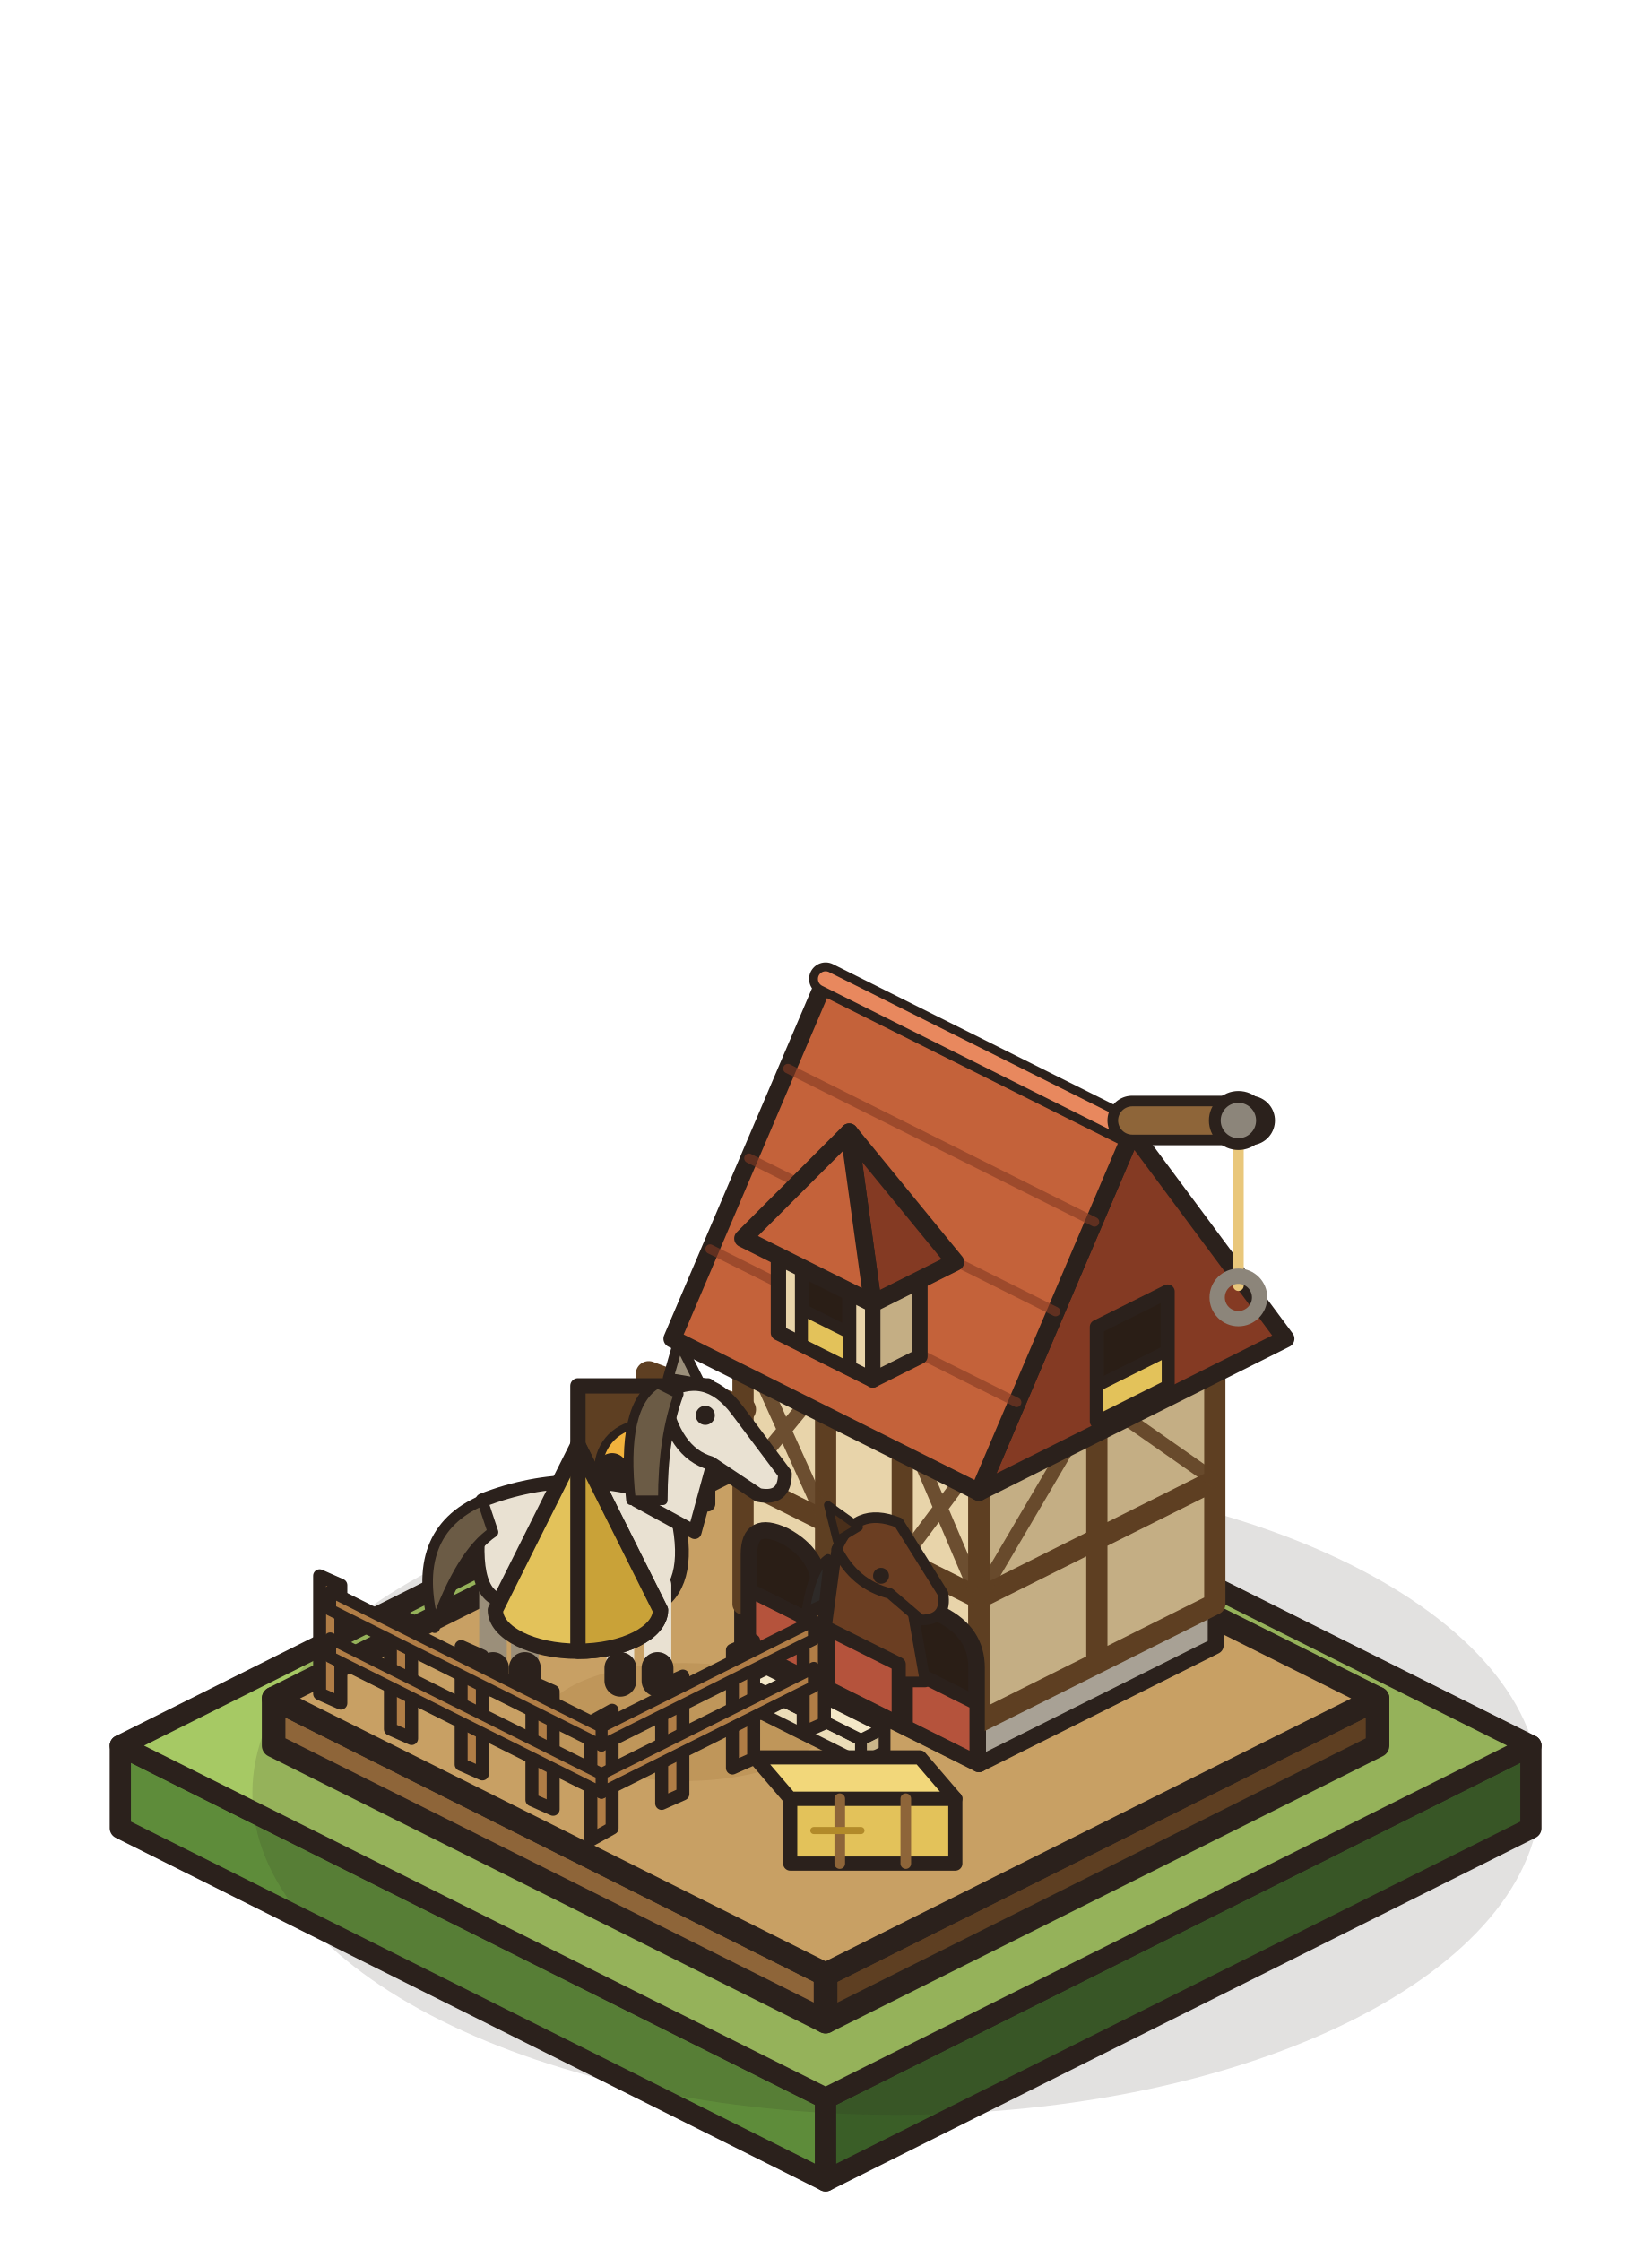
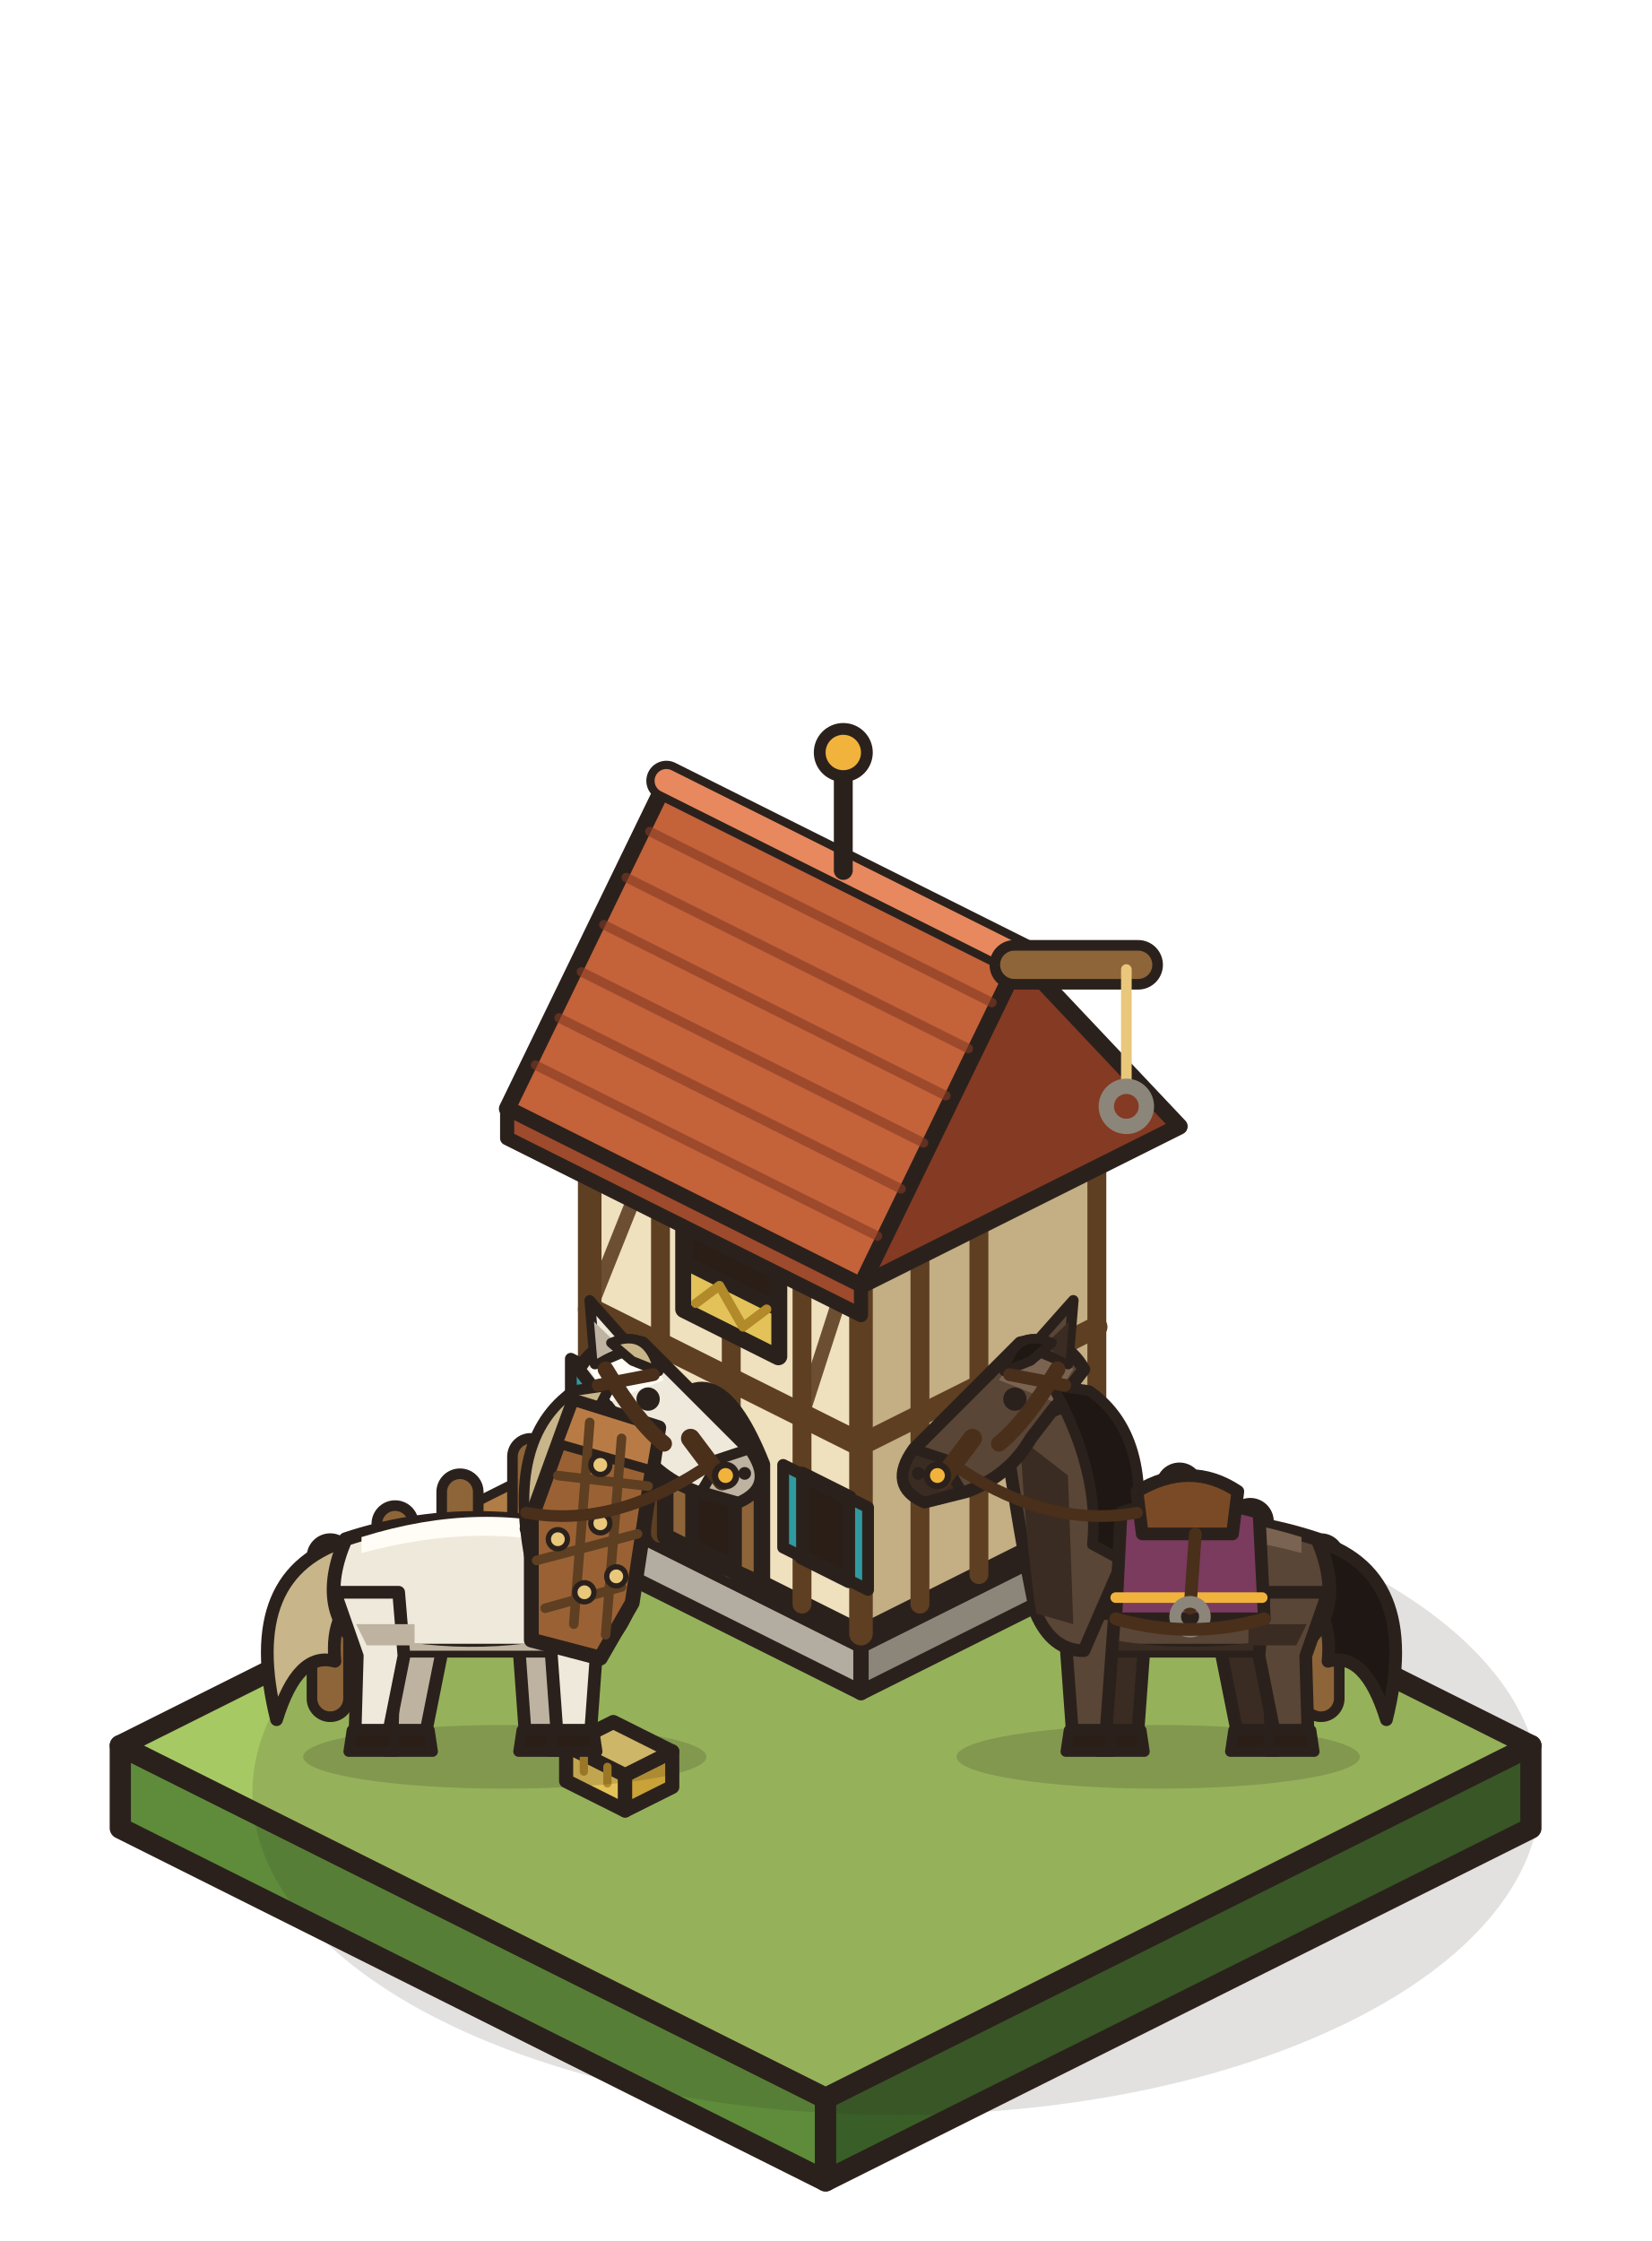
<svg xmlns="http://www.w3.org/2000/svg" viewBox="-70 -122 140 190" width="280" height="380">
  <path d="M-59.8 26L0 55.9L0 62.9L-59.8 33Z" fill="#5E8C3A" stroke="#2B211C" stroke-width="1.8" stroke-linejoin="round" />
  <path d="M59.8 26L0 55.9L0 62.9L59.8 33Z" fill="#3A5E27" stroke="#2B211C" stroke-width="1.8" stroke-linejoin="round" />
  <path d="M0 -3.9L59.8 26L0 55.9L-59.8 26Z" fill="#A6C964" stroke="#2B211C" stroke-width="1.8" stroke-linejoin="round" />
  <ellipse cx="6" cy="30" rx="54.6" ry="27.3" fill="#2B211C" opacity="0.14" />
  <g stroke="#2B211C" stroke-width="1.5" stroke-linejoin="round" stroke-linecap="round">
-     <path d="M-46.8 22L0 45.4L0 49.4L-46.8 26Z" fill="#8E6539" stroke-width="2" />
-     <path d="M0 45.4L46.8 22L46.8 26L0 49.4Z" fill="#5E3F22" stroke-width="2" />
-     <path d="M0 -1.4L46.8 22L0 45.4L-46.8 22Z" fill="#C8A064" stroke-width="2" />
-     <ellipse cx="-12" cy="24" rx="12" ry="5" fill="#B58B50" stroke="none" stroke-width="0" opacity="0.5" />
-     <path d="M-7 17.5L13 27.5L13 0.5L-7 -9.5Z" fill="#E8D4AA" />
-     <path d="M33 17.5L13 27.5L13 0.5L33 -9.5Z" fill="#C4AE84" />
-     <path d="M-7 17.5L13 27.5L13 24L-7 14Z" fill="#CFC8BB" stroke-width="1.2" />
-     <path d="M33 17.5L13 27.5L13 24L33 14Z" fill="#A8A195" stroke-width="1.2" />
-     <path d="M-7 3.5L13 13.5M-7 -8.5L13 1.5M-7 14L-7 -8.5M0 17.5L0 -5M6.5 20.8L6.5 -1.8M13 24L13 1.5" fill="none" stroke="#5E3F22" stroke-width="1.8" />
-     <path d="M-7 3.5L0 -5M6.5 10.2L13 1.5M-7 -8.5L0 7M6.5 -1.8L13 13.5" fill="none" stroke="#5E3F22" stroke-width="1.2" opacity="0.9" />
-     <path d="M33 14L13 24M33 -8.5L13 1.5M33 3.5L13 13.5M33 14L33 -8.5M23 19L23 -3.5M13 24L13 1.5" fill="none" stroke="#5E3F22" stroke-width="1.8" />
-     <path d="M33 3.5L23 -3.5M13 13.5L23 -3.5" fill="none" stroke="#5E3F22" stroke-width="1.2" opacity="0.9" />
-     <path d="M-6.5 17.8L-6.5 9.8Q-6.5 6.8 -3.5 8.2Q-0.5 9.8 -0.5 12.8L-0.5 20.8Z" fill="#2A1E16" stroke-width="1.4" />
-     <path d="M-6.5 17.8L-6.5 12.8L-0.5 15.8L-0.5 20.8Z" fill="#B5533C" stroke-width="1.2" />
-     <path d="M0.2 21.1L0.2 13.1Q0.2 10.1 3.2 11.6Q6.2 13.1 6.2 16.1L6.2 24.1Z" fill="#2A1E16" stroke-width="1.4" />
-     <path d="M0.2 21.1L0.2 16.1L6.2 19.1L6.2 24.1Z" fill="#B5533C" stroke-width="1.2" />
-     <path d="M6.8 24.4L6.8 16.4Q6.8 13.4 9.8 14.9Q12.8 16.4 12.8 19.4L12.8 27.4Z" fill="#2A1E16" stroke-width="1.4" />
-     <path d="M6.8 24.4L6.8 19.4L12.8 22.4L12.8 27.4Z" fill="#B5533C" stroke-width="1.2" />
-     <g transform="translate(3.2 14.6) scale(0.75)">
-       <path d="M-5 8L-3 -7L4 -9L7 8Z" fill="#6B3E22" stroke-width="1.2" />
-       <path d="M-3 -7Q-1 -12 4 -10L9 -2Q9.500 1 6.500 1L3 -2Q-1 -3 -3 -7Z" fill="#6B3E22" stroke-width="1.2" />
-       <path d="M-3 -8L-4 -12L-.5 -9.500Z" fill="#4A2F1A" stroke-width="0.9" />
-       <path d="M-5.500 8L-4 -6Q-7 -4 -7 8Z" fill="#2E2A28" stroke-width="0.9" />
-       <circle cx="2" cy="-4" r="0.9" fill="#2B211C" stroke-width="0" />
+     <path d="M-22 9L3 21.5L3 17.5L-22 5Z" fill="#B3ACA0" stroke-width="1.3" />
+     <path d="M3 21.5L25 10.5L25 6.5L3 17.5Z" fill="#8C857A" stroke-width="1.3" />
+     <path d="M-22 5L3 17.5L25 6.5L0 -6Z" fill="#CFC8BB" stroke-width="1.3" />
+     <path d="M-20 5L3 16.5L3 -17.5L-20 -29Z" fill="#EFE0BE" stroke-width="1.5" />
+     <path d="M3 16.5L23 6.5L23 -27.5L3 -17.5Z" fill="#C4AE84" stroke-width="1.5" />
+     <path d="M3 -17.5L13 -42.5L23 -27.5Z" fill="#B39C72" stroke-width="1.5" />
+     <path d="M-20 5L-20 -29" fill="none" stroke="#5E3F22" stroke-width="2" />
+     <path d="M-14 8L-14 -26" fill="none" stroke="#5E3F22" stroke-width="1.6" />
+     <path d="M-8 11L-8 -23" fill="none" stroke="#5E3F22" stroke-width="1.6" />
+     <path d="M-2 14L-2 -20" fill="none" stroke="#5E3F22" stroke-width="1.6" />
+     <path d="M3 16.5L3 -17.5" fill="none" stroke="#5E3F22" stroke-width="2" />
+     <path d="M-20 -11L3 0.5" fill="none" stroke="#5E3F22" stroke-width="2" />
+     <path d="M-20 -29L3 -17.5" fill="none" stroke="#5E3F22" stroke-width="2" />
+     <path d="M-20 -11L-14 -26" fill="none" stroke="#5E3F22" stroke-width="1.2" opacity="0.9" />
+     <path d="M-2 -2L3 -17.5" fill="none" stroke="#5E3F22" stroke-width="1.2" opacity="0.9" />
+     <path d="M23 6.5L23 -27.5" fill="none" stroke="#5E3F22" stroke-width="1.6" />
+     <path d="M13 11.5L13 -22.5" fill="none" stroke="#5E3F22" stroke-width="1.6" />
+     <path d="M8 14L8 -20" fill="none" stroke="#5E3F22" stroke-width="1.6" />
+     <path d="M3 16.5L3 -17.5" fill="none" stroke="#5E3F22" stroke-width="1.6" />
+     <path d="M3 0.5L23 -9.5" fill="none" stroke="#5E3F22" stroke-width="1.8" />
+     <path d="M-13.5 8.2 L-13.5 -1.8 Q-9.5 -7.8 -5.5 2.2 L-5.5 12.2 Z" fill="#2A1E16" stroke-width="1.6" />
+     <path d="M-13.5 8.2L-11.3 9.3L-11.3 -1.7L-13.5 -1.8Z" fill="#8E6539" stroke-width="1.2" />
+     <path d="M-5.5 12.2L-7.7 11.2L-7.7 0.2L-5.5 2.2Z" fill="#8E6539" stroke-width="1.2" />
+     <path d="M-20 1L-16 3L-16 -4L-20 -6Z" fill="#2A1E16" stroke-width="1.3" />
+     <path d="M-21.6 0.2L-20 1L-20 -6L-21.6 -6.8Z" fill="#2F9AA0" stroke-width="1" />
+     <path d="M-16 3L-14.4 3.8L-14.4 -3.2L-16 -4Z" fill="#2F9AA0" stroke-width="1" />
+     <path d="M-2 10L2 12L2 5L-2 3Z" fill="#2A1E16" stroke-width="1.3" />
+     <path d="M-3.6 9.2L-2 10L-2 3L-3.6 2.2Z" fill="#2F9AA0" stroke-width="1" />
+     <path d="M2 12L3.6 12.8L3.6 5.8L2 5Z" fill="#2F9AA0" stroke-width="1" />
+     <path d="M-12 -11L-4 -7L-4 -18L-12 -22Z" fill="#2A1E16" stroke-width="1.5" />
+     <path d="M-12 -11L-4 -7L-4 -11L-12 -15Z" fill="#E3C25A" stroke-width="1.2" />
+     <path d="M-11 -11.5L-9 -13L-7 -9.5L-5 -11" fill="none" stroke="#B28A2A" stroke-width="0.8" />
+     <path d="M-13.5 -22.8L-2.5 -17.2L-2.5 -18.8L-13.5 -24.2Z" fill="#5E3F22" stroke-width="1.1" />
+     <path d="M11 -25.5L15 -27.5L15 -34.5L11 -32.5Z" fill="#2A1E16" stroke-width="1.2" />
+     <path d="M3 -13L16.5 -40.8L30 -26.5Z" fill="#843A23" stroke-width="1.4" />
+     <path d="M-27 -28L3 -13L16.5 -40.8L-13.5 -55.8Z" fill="#C4623A" stroke-width="1.4" />
+     <path d="M-24.6 -31.7L4.4 -17.2" fill="none" stroke="#843A23" stroke-width="0.8" opacity="0.6" />
+     <path d="M-22.6 -35.7L6.4 -21.2" fill="none" stroke="#843A23" stroke-width="0.8" opacity="0.6" />
+     <path d="M-20.7 -39.6L8.3 -25.1" fill="none" stroke="#843A23" stroke-width="0.8" opacity="0.6" />
+     <path d="M-18.8 -43.6L10.2 -29.1" fill="none" stroke="#843A23" stroke-width="0.8" opacity="0.6" />
+     <path d="M-16.9 -47.6L12.1 -33.1" fill="none" stroke="#843A23" stroke-width="0.8" opacity="0.6" />
+     <path d="M-14.9 -51.5L14.1 -37" fill="none" stroke="#843A23" stroke-width="0.8" opacity="0.6" />
+     <path d="M-27 -28L3 -13L3 -10.5L-27 -25.5Z" fill="#9E4A2C" stroke-width="1.2" />
+     <path d="M-13.5 -55.8L16.5 -40.8" fill="none" stroke="#2B211C" stroke-width="3.4" />
+     <path d="M-13.5 -55.8L16.5 -40.8" fill="none" stroke="#E8885E" stroke-width="2" />
+     <path d="M16 -40.2L26.5 -40.2" fill="none" stroke="#2B211C" stroke-width="4.2" />
+     <path d="M16 -40.2L26.5 -40.2" fill="none" stroke="#8E6539" stroke-width="2.4" />
+     <path d="M25.5 -39.8L25.5 -29.8" fill="none" stroke="#E9C77B" stroke-width="0.9" />
+     <circle cx="25.5" cy="-28.2" r="1.700" fill="none" stroke="#8C857A" stroke-width="1.300" />
+     <path d="M1.5 -48.2L1.5 -57.2" fill="none" stroke="#2B211C" stroke-width="1.6" />
+     <circle cx="1.5" cy="-58.2" r="2" fill="#F2B33D" stroke-width="1" />
+     <path d="M-25 4.5L-42 13" fill="none" stroke="#2B211C" stroke-width="3.4" />
+     <path d="M-25 4.5L-42 13" fill="none" stroke="#B07D46" stroke-width="1.8" />
+     <path d="M-25 9.5L-42 18" fill="none" stroke="#2B211C" stroke-width="3.0" />
+     <path d="M-25 9.5L-42 18" fill="none" stroke="#B07D46" stroke-width="1.5" />
+     <path d="M24 4L42 13" fill="none" stroke="#2B211C" stroke-width="3.4" />
+     <path d="M24 4L42 13" fill="none" stroke="#B07D46" stroke-width="1.8" />
+     <path d="M24 9L42 18" fill="none" stroke="#2B211C" stroke-width="3.0" />
+     <path d="M24 9L42 18" fill="none" stroke="#B07D46" stroke-width="1.5" />
+     <path d="M-25 13.5L-25 1.5" fill="none" stroke="#2B211C" stroke-width="4.0" />
+     <path d="M-25 13.5L-25 1.5" fill="none" stroke="#8E6539" stroke-width="2.2" />
+     <path d="M-31 16.5L-31 4.5" fill="none" stroke="#2B211C" stroke-width="4.0" />
+     <path d="M-31 16.5L-31 4.5" fill="none" stroke="#8E6539" stroke-width="2.2" />
+     <path d="M-36.5 19.2L-36.5 7.2" fill="none" stroke="#2B211C" stroke-width="4.0" />
+     <path d="M-36.5 19.2L-36.5 7.2" fill="none" stroke="#8E6539" stroke-width="2.2" />
+     <path d="M-42 22L-42 10" fill="none" stroke="#2B211C" stroke-width="4.0" />
+     <path d="M-42 22L-42 10" fill="none" stroke="#8E6539" stroke-width="2.2" />
+     <path d="M24 13L24 1" fill="none" stroke="#2B211C" stroke-width="4.0" />
+     <path d="M24 13L24 1" fill="none" stroke="#8E6539" stroke-width="2.2" />
+     <path d="M30 16L30 4" fill="none" stroke="#2B211C" stroke-width="4.0" />
+     <path d="M30 16L30 4" fill="none" stroke="#8E6539" stroke-width="2.2" />
+     <path d="M36 19L36 7" fill="none" stroke="#2B211C" stroke-width="4.0" />
+     <path d="M36 19L36 7" fill="none" stroke="#8E6539" stroke-width="2.2" />
+     <path d="M42 22L42 10" fill="none" stroke="#2B211C" stroke-width="4.0" />
+     <path d="M42 22L42 10" fill="none" stroke="#8E6539" stroke-width="2.2" />
+     <path d="M-22 29L-17 31.5L-17 28.5L-22 26Z" fill="#E3C25A" stroke-width="1.2" />
+     <path d="M-17 31.5L-13 29.5L-13 26.5L-17 28.5Z" fill="#C9A238" stroke-width="1.2" />
+     <path d="M-22 26L-17 28.5L-13 26.5L-18 24Z" fill="#F2D77A" stroke-width="1.2" />
+     <path d="M-20.5 28.2L-20.5 26.8" fill="none" stroke="#B28A2A" stroke-width="0.7" />
+     <path d="M-18.5 29.2L-18.5 27.8" fill="none" stroke="#B28A2A" stroke-width="0.7" />
+     <g transform="translate(-29 26.5) scale(0.9 0.9)">
+       <ellipse cx="2" cy="0.5" rx="19" ry="3" fill="#2B211C" stroke="none" stroke-width="0" opacity="0.18" />
+       <path d="M-10.5 -15L-4.5 -15L-4 -9L-5.4 -2L-8.6 -2L-8.4 -9Z" fill="#BEB3A0" stroke-width="1.2" />
+       <path d="M-8.9 -2L-5.1 -2L-4.8 0L-9.2 0Z" fill="#2A1E16" stroke-width="1" />
+       <path d="M3.1 -13L7.9 -13L7.1 -2L3.9 -2Z" fill="#BEB3A0" stroke-width="1.2" />
+       <path d="M3.6 -2L7.4 -2L7.7 0L3.3 0Z" fill="#2A1E16" stroke-width="1" />
+       <path d="M-12.500 -20Q-23 -17 -19.500 -3Q-17.500 -9.500 -14 -8.500Q-14.500 -13.500 -11 -15Z" fill="#C8B58A" stroke-width="1.2" />
+       <path d="M-13 -20Q-16 -13 -11 -9.500L9 -9.500Q14 -12 12.500 -20Q-1 -24 -13 -20Z" fill="#EFE9DC" stroke-width="1.3" />
+       <path d="M-11 -11Q0 -8.500 10.500 -11.500L9 -9.500L-11 -9.500Z" fill="#BEB3A0" stroke-width="0" stroke="none" />
+       <path d="M-11.500 -20.200Q0 -23.800 10 -20.600L9.500 -19Q0 -21.800 -11.500 -18.700Z" fill="#FFFDF6" stroke-width="0" stroke="none" />
+       <path d="M-14 -15L-8 -15L-7.5 -9L-8.9 -2L-12.1 -2L-11.9 -9Z" fill="#EFE9DC" stroke-width="1.2" />
+       <path d="M-12.4 -2L-8.6 -2L-8.3 0L-12.7 0Z" fill="#2A1E16" stroke-width="1" />
+       <path d="M6.1 -13L10.9 -13L10.1 -2L6.9 -2Z" fill="#EFE9DC" stroke-width="1.2" />
+       <path d="M6.6 -2L10.4 -2L10.7 0L6.3 0Z" fill="#2A1E16" stroke-width="1" />
+       <path d="M-12 -12L-6.500 -12L-6.500 -10L-11 -10Z" fill="#BEB3A0" stroke-width="0" stroke="none" />
+       <path d="M4 -21L8 -33.5L16.5 -30.5Q15 -20 13.5 -13Q12 -9.5 9 -9.5Z" fill="#EFE9DC" stroke-width="1.2" />
+       <path d="M10.5 -26L15 -29.5Q14.5 -20 13.5 -13L10 -12Z" fill="#BEB3A0" stroke-width="0.9" stroke="none" />
+       <path d="M9 -36Q11 -39.500 15 -38.500L25 -28.500Q27.500 -25 24 -23.500L20 -24.500Q16 -26 14 -29.500Z" fill="#EFE9DC" stroke-width="1.2" />
+       <path d="M10 -36Q12 -39 15 -38L17 -35L12 -33Z" fill="#FFFDF6" stroke-width="0" stroke="none" />
+       <path d="M22 -27.500L25 -28.500Q27.500 -25 24 -23.500L20.500 -24.500Q21.500 -26 22 -27.500Z" fill="#BEB3A0" stroke-width="1" />
+       <circle cx="15.5" cy="-33.200" r="1.100" fill="#2B211C" stroke-width="0" />
+       <circle cx="24.600" cy="-26.200" r="0.600" fill="#2B211C" stroke-width="0" />
+       <path d="M10.500 -36.500L10 -42.500L14 -38Z" fill="#EFE9DC" stroke-width="1" />
+       <path d="M10.700 -37L10.400 -40.500L12.800 -38.200Z" fill="#BEB3A0" stroke-width="0" stroke="none" />
+       <path d="M8.500 -34Q2 -29.500 4.500 -17.500L8.200 -19.500Q7.500 -26.500 12 -34.500Z" fill="#C8B58A" stroke-width="1" />
+       <path d="M12 -38.500Q15.500 -40 16.500 -35.800L14 -36.800Z" fill="#C8B58A" stroke-width="0.9" />
+       <path d="M4.500 -22L8.500 -33L16.500 -30.500L14 -14L11 -8.800L4.500 -10.500Z" fill="#9A6234" stroke-width="1.4" />
+       <path d="M8.500 -33L16.500 -30.500L15.800 -26.500L7 -29Z" fill="#B97B45" stroke-width="0.9" />
+       <path d="M5 -18L14.500 -20.500M5.800 -13.500L13 -15.500M7 -26L15.500 -25" fill="none" stroke-width="0.9" stroke="#5E3F22" />
+       <path d="M10 -31L8.500 -12M13 -29.500L11.500 -11" fill="none" stroke-width="0.9" stroke="#5E3F22" />
+       <circle cx="7" cy="-20" r="0.9" fill="#E9C77B" stroke-width="0.5" />
+       <circle cx="11" cy="-21.5" r="0.9" fill="#E9C77B" stroke-width="0.5" />
+       <circle cx="9.5" cy="-15" r="0.9" fill="#E9C77B" stroke-width="0.5" />
+       <circle cx="12.5" cy="-16.5" r="0.9" fill="#E9C77B" stroke-width="0.5" />
+       <circle cx="11" cy="-27" r="0.9" fill="#E9C77B" stroke-width="0.5" />
+       <path d="M11.500 -36Q14.500 -31 17 -29" fill="none" stroke-width="1.5" stroke="#4A2F1A" />
+       <path d="M10.800 -34.500L16 -35.500" fill="none" stroke-width="1.2" stroke="#4A2F1A" />
+       <path d="M19.500 -29.500L22.500 -25.500" fill="none" stroke-width="1.8" stroke="#4A2F1A" />
+       <circle cx="22.800" cy="-26" r="1" fill="#F2B33D" stroke-width="0.6" />
+       <path d="M20.500 -26.500Q12 -21 4 -22.500" fill="none" stroke-width="1.1" stroke="#4A2F1A" />
    </g>
-     <path d="M0.2 21.1L0.2 16.1L6.2 19.1L6.2 24.1Z" fill="#B5533C" stroke-width="1.2" />
-     <path d="M39 -8.5L13 4.5L26 -26Z" fill="#843A23" />
-     <path d="M-13 -8.5L13 4.5L26 -26L0 -39Z" fill="#C4623A" />
-     <path d="M0 -39L26 -26" fill="none" stroke="#2B211C" stroke-width="2.8" />
-     <path d="M0 -39L26 -26" fill="none" stroke="#E8885E" stroke-width="1.3" />
-     <path d="M-9.8 -16.1L16.2 -3.1" fill="none" stroke="#843A23" stroke-width="0.8" opacity="0.6" />
-     <path d="M-6.5 -23.8L19.5 -10.8" fill="none" stroke="#843A23" stroke-width="0.8" opacity="0.6" />
-     <path d="M-3.2 -31.4L22.8 -18.4" fill="none" stroke="#843A23" stroke-width="0.8" opacity="0.6" />
-     <path d="M-4 -9L4 -5L4 -14L-4 -18Z" fill="#E8D4AA" stroke-width="1.3" />
-     <path d="M8 -7L4 -5L4 -14L8 -16Z" fill="#C4AE84" stroke-width="1.3" />
-     <path d="M-2 -8L-2 -14.5L2 -12.5L2 -6Z" fill="#2A1E16" stroke-width="1.2" />
-     <path d="M-2 -8L-2 -11L2 -9L2 -6Z" fill="#E3C25A" stroke-width="1" />
-     <path d="M4 -11.5L11 -15L2 -26Z" fill="#843A23" />
-     <path d="M-7 -17L4 -11.5L2 -26Z" fill="#C4623A" />
-     <path d="M29 -4.5L29 -12.5L23 -9.5L23 -1.5Z" fill="#2A1E16" stroke-width="1.2" />
-     <path d="M29 -4.5L29 -7.5L23 -4.5L23 -1.5Z" fill="#E3C25A" stroke-width="1" />
-     <path d="M26 -27H36" fill="none" stroke="#2B211C" stroke-width="4.2" />
-     <path d="M26 -27H36" fill="none" stroke="#8E6539" stroke-width="2.4" />
-     <path d="M35 -27L35 -13" fill="none" stroke="#E9C77B" stroke-width="0.9" />
-     <circle cx="35" cy="-12" r="1.8" fill="none" stroke="#8C857A" stroke-width="1.3" />
-     <circle cx="35" cy="-27" r="2" fill="#8C857A" stroke-width="1" />
-     <path d="M-7 -2.5L-15 -5.5" fill="none" stroke="#5E3F22" stroke-width="2.2" />
-     <path d="M-21 -4.5L-10 -4.5L-10 5.5L-21 5.5Z" fill="#5E3F22" stroke-width="1.3" />
-     <path d="M-18.1 2.5A2.6 2.6 0 1 1 -12.9 2.5" fill="none" stroke="#2B211C" stroke-width="3" />
-     <path d="M-18.1 2.5A2.6 2.6 0 1 1 -12.9 2.5" fill="none" stroke="#F2B33D" stroke-width="1.6" />
-     <path d="M-18.1 2.5V4.5" fill="none" stroke="#2B211C" stroke-width="2.6" />
-     <path d="M-12.9 2.5V4.5" fill="none" stroke="#2B211C" stroke-width="2.6" />
-     <path d="M-7 22.5L3 27.5L3 25.5L-7 20.5Z" fill="#EBDDB8" stroke-width="1" />
-     <path d="M5 26.5L3 27.5L3 25.5L5 24.5Z" fill="#C9B58A" stroke-width="1" />
-     <path d="M-5 19.5L5 24.5L3 25.5L-7 20.5Z" fill="#F4E8C8" stroke-width="1" />
-     <g transform="translate(-21 20.5) scale(0.9 0.9)">
-       <path d="M-8 -9L-8 0" fill="none" stroke="#9B8F7A" stroke-width="2.6" />
-       <path d="M-5 -9L-5 0" fill="none" stroke="#9B8F7A" stroke-width="2.6" />
-       <path d="M-9 -17Q-10.5 -8 -7 -7.5L8 -7.5Q11 -10 9 -17Q0 -20.5 -9 -17Z" fill="#E9E1D2" stroke-width="1.3" />
-       <path d="M5.5 -17L8.5 -27L14 -25L11 -14Z" fill="#E9E1D2" stroke-width="1.3" />
-       <path d="M8 -27Q12 -29.500 15 -25.500L19.500 -19.500Q19.500 -17 17 -17.500L12.500 -20.500Q9 -21.500 8 -27Z" fill="#E9E1D2" stroke-width="1.3" />
-       <path d="M8.5 -28.500L9.500 -32L11.500 -28Z" fill="#9B8F7A" stroke-width="1" />
-       <circle cx="12" cy="-25" r="0.9" fill="#2B211C" stroke-width="0" />
-       <path d="M7.500 -28Q4 -26 5 -17L8 -17Q8 -23 9.500 -27Z" fill="#6B5B45" stroke-width="0.9" />
-       <path d="M-9 -17Q-16 -14 -13.500 -5Q-11 -12 -8 -14Z" fill="#6B5B45" stroke-width="1" />
-       <path d="M4 -9L4 0" fill="none" stroke="#E9E1D2" stroke-width="2.6" />
-       <path d="M4 -9L4 0" fill="none" stroke="#E9E1D2" stroke-width="1.2" />
-       <path d="M7.5 -9L7.5 0" fill="none" stroke="#E9E1D2" stroke-width="2.6" />
-       <path d="M7.5 -9L7.5 0" fill="none" stroke="#E9E1D2" stroke-width="1.2" />
-       <path d="M-8 -1.200L-8 0" fill="none" stroke="#2B211C" stroke-width="3" />
-       <path d="M-5 -1.200L-5 0" fill="none" stroke="#2B211C" stroke-width="3" />
-       <path d="M4 -1.200L4 0" fill="none" stroke="#2B211C" stroke-width="3" />
-       <path d="M7.5 -1.200L7.5 0" fill="none" stroke="#2B211C" stroke-width="3" />
+     <g transform="translate(30 26.5) scale(-0.9 0.9)">
+       <ellipse cx="2" cy="0.5" rx="19" ry="3" fill="#2B211C" stroke="none" stroke-width="0" opacity="0.18" />
+       <path d="M-10.5 -15L-4.5 -15L-4 -9L-5.4 -2L-8.6 -2L-8.4 -9Z" fill="#3A2C22" stroke-width="1.2" />
+       <path d="M-8.9 -2L-5.1 -2L-4.8 0L-9.2 0Z" fill="#2A1E16" stroke-width="1" />
+       <path d="M3.1 -13L7.9 -13L7.1 -2L3.9 -2Z" fill="#3A2C22" stroke-width="1.2" />
+       <path d="M3.6 -2L7.4 -2L7.7 0L3.3 0Z" fill="#2A1E16" stroke-width="1" />
+       <path d="M-12.500 -20Q-23 -17 -19.500 -3Q-17.500 -9.500 -14 -8.500Q-14.500 -13.500 -11 -15Z" fill="#1F1713" stroke-width="1.2" />
+       <path d="M-13 -20Q-16 -13 -11 -9.500L9 -9.500Q14 -12 12.500 -20Q-1 -24 -13 -20Z" fill="#5A4636" stroke-width="1.3" />
+       <path d="M-11 -11Q0 -8.500 10.500 -11.500L9 -9.500L-11 -9.500Z" fill="#3A2C22" stroke-width="0" stroke="none" />
+       <path d="M-11.500 -20.200Q0 -23.800 10 -20.600L9.500 -19Q0 -21.800 -11.500 -18.700Z" fill="#7A6350" stroke-width="0" stroke="none" />
+       <path d="M-14 -15L-8 -15L-7.5 -9L-8.9 -2L-12.1 -2L-11.9 -9Z" fill="#5A4636" stroke-width="1.2" />
+       <path d="M-12.4 -2L-8.6 -2L-8.3 0L-12.7 0Z" fill="#2A1E16" stroke-width="1" />
+       <path d="M6.1 -13L10.9 -13L10.1 -2L6.9 -2Z" fill="#5A4636" stroke-width="1.2" />
+       <path d="M6.6 -2L10.4 -2L10.7 0L6.3 0Z" fill="#2A1E16" stroke-width="1" />
+       <path d="M-12 -12L-6.500 -12L-6.500 -10L-11 -10Z" fill="#3A2C22" stroke-width="0" stroke="none" />
+       <path d="M4 -21L8 -33.5L16.5 -30.5Q15 -20 13.5 -13Q12 -9.5 9 -9.5Z" fill="#5A4636" stroke-width="1.2" />
+       <path d="M10.5 -26L15 -29.5Q14.5 -20 13.5 -13L10 -12Z" fill="#3A2C22" stroke-width="0.9" stroke="none" />
+       <path d="M9 -36Q11 -39.500 15 -38.500L25 -28.500Q27.500 -25 24 -23.500L20 -24.500Q16 -26 14 -29.500Z" fill="#5A4636" stroke-width="1.2" />
+       <path d="M10 -36Q12 -39 15 -38L17 -35L12 -33Z" fill="#7A6350" stroke-width="0" stroke="none" />
+       <path d="M22 -27.500L25 -28.500Q27.500 -25 24 -23.500L20.500 -24.500Q21.500 -26 22 -27.500Z" fill="#3A2C22" stroke-width="1" />
+       <circle cx="15.5" cy="-33.200" r="1.100" fill="#2B211C" stroke-width="0" />
+       <circle cx="24.600" cy="-26.200" r="0.600" fill="#2B211C" stroke-width="0" />
+       <path d="M10.500 -36.500L10 -42.500L14 -38Z" fill="#5A4636" stroke-width="1" />
+       <path d="M10.700 -37L10.400 -40.500L12.800 -38.200Z" fill="#3A2C22" stroke-width="0" stroke="none" />
+       <path d="M8.500 -34Q2 -29.500 4.500 -17.500L8.200 -19.500Q7.500 -26.500 12 -34.500Z" fill="#1F1713" stroke-width="1" />
+       <path d="M12 -38.500Q15.500 -40 16.500 -35.800L14 -36.800Z" fill="#1F1713" stroke-width="0.9" />
+       <path d="M-7.500 -22.500Q-1 -24.500 5.500 -22.500L6 -12.500L-8 -12.500Z" fill="#7A3B5E" stroke-width="1.2" />
+       <path d="M-7.800 -14.500H6" fill="none" stroke-width="1" stroke="#F2B33D" />
+       <path d="M-5.500 -24.500Q-1 -27.500 4 -24.500L3.500 -20.500L-5 -20.500Z" fill="#7A4A26" stroke-width="1.2" />
+       <path d="M-1.500 -20.500L-1 -13.500" fill="none" stroke-width="1.2" stroke="#4A2F1A" />
+       <circle cx="-1" cy="-12.700" r="1.400" fill="none" stroke="#8C857A" stroke-width="1.1" />
+       <path d="M-8 -12.500Q-1 -10.500 6 -12.500" fill="none" stroke-width="1.2" stroke="#4A2F1A" />
+       <path d="M11.500 -36Q14.500 -31 17 -29" fill="none" stroke-width="1.5" stroke="#4A2F1A" />
+       <path d="M10.800 -34.500L16 -35.500" fill="none" stroke-width="1.2" stroke="#4A2F1A" />
+       <path d="M19.500 -29.500L22.500 -25.500" fill="none" stroke-width="1.8" stroke="#4A2F1A" />
+       <circle cx="22.800" cy="-26" r="1" fill="#F2B33D" stroke-width="0.6" />
+       <path d="M20.500 -26.500Q12 -21 4 -22.500" fill="none" stroke-width="1.1" stroke="#4A2F1A" />
    </g>
-     <path d="M-28 14.5A7 3.500 0 0 0 -14 14.5L-21 0.5Z" fill="#E3C25A" stroke-width="1.3" />
-     <path d="M-21 0.5L-14 14.5A7 3.500 0 0 1 -21 18Z" fill="#C9A238" stroke-width="1.3" />
-     <path d="M-0.1 24.1L-1.9 24.9L-1.9 14.9L-0.1 14.1Z" fill="#B07D46" stroke-width="1.1" />
-     <path d="M-6.1 27.1L-7.9 27.9L-7.9 17.9L-6.1 17.1Z" fill="#B07D46" stroke-width="1.1" />
-     <path d="M-12.1 30.1L-13.9 30.9L-13.9 20.9L-12.1 20.1Z" fill="#B07D46" stroke-width="1.1" />
-     <path d="M-18.1 33L-19.9 34L-19.9 24L-18.1 23Z" fill="#B07D46" stroke-width="1.1" />
-     <path d="M-1 21L-19 30L-19 28.4L-1 19.4Z" fill="#B07D46" stroke-width="1" />
-     <path d="M-1 17L-19 26L-19 24.4L-1 15.4Z" fill="#B07D46" stroke-width="1" />
-     <path d="M-42.9 21.6L-41.1 22.4L-41.1 12.4L-42.9 11.6Z" fill="#B07D46" stroke-width="1.1" />
-     <path d="M-36.9 24.6L-35.1 25.4L-35.1 15.4L-36.9 14.6Z" fill="#B07D46" stroke-width="1.1" />
-     <path d="M-30.9 27.6L-29.1 28.4L-29.1 18.4L-30.9 17.6Z" fill="#B07D46" stroke-width="1.1" />
-     <path d="M-24.9 30.6L-23.1 31.4L-23.1 21.4L-24.9 20.6Z" fill="#B07D46" stroke-width="1.1" />
-     <path d="M-42 18.5L-19 30L-19 28.4L-42 16.9Z" fill="#B07D46" stroke-width="1" />
-     <path d="M-42 14.5L-19 26L-19 24.4L-42 12.9Z" fill="#B07D46" stroke-width="1" />
-     <path d="M-3 36L11 36L11 30.5L-3 30.5Z" fill="#E3C25A" stroke-width="1.2" />
-     <path d="M-3 30.5L11 30.5L8 27L-6 27Z" fill="#F2D77A" stroke-width="1.2" />
-     <path d="M1.2 36L1.2 30.5" fill="none" stroke="#8E6539" stroke-width="0.9" />
-     <path d="M6.8 36L6.8 30.5" fill="none" stroke="#8E6539" stroke-width="0.9" />
-     <path d="M-1 33.2L3 33.2" fill="none" stroke="#B28A2A" stroke-width="0.6" />
  </g>
</svg>
